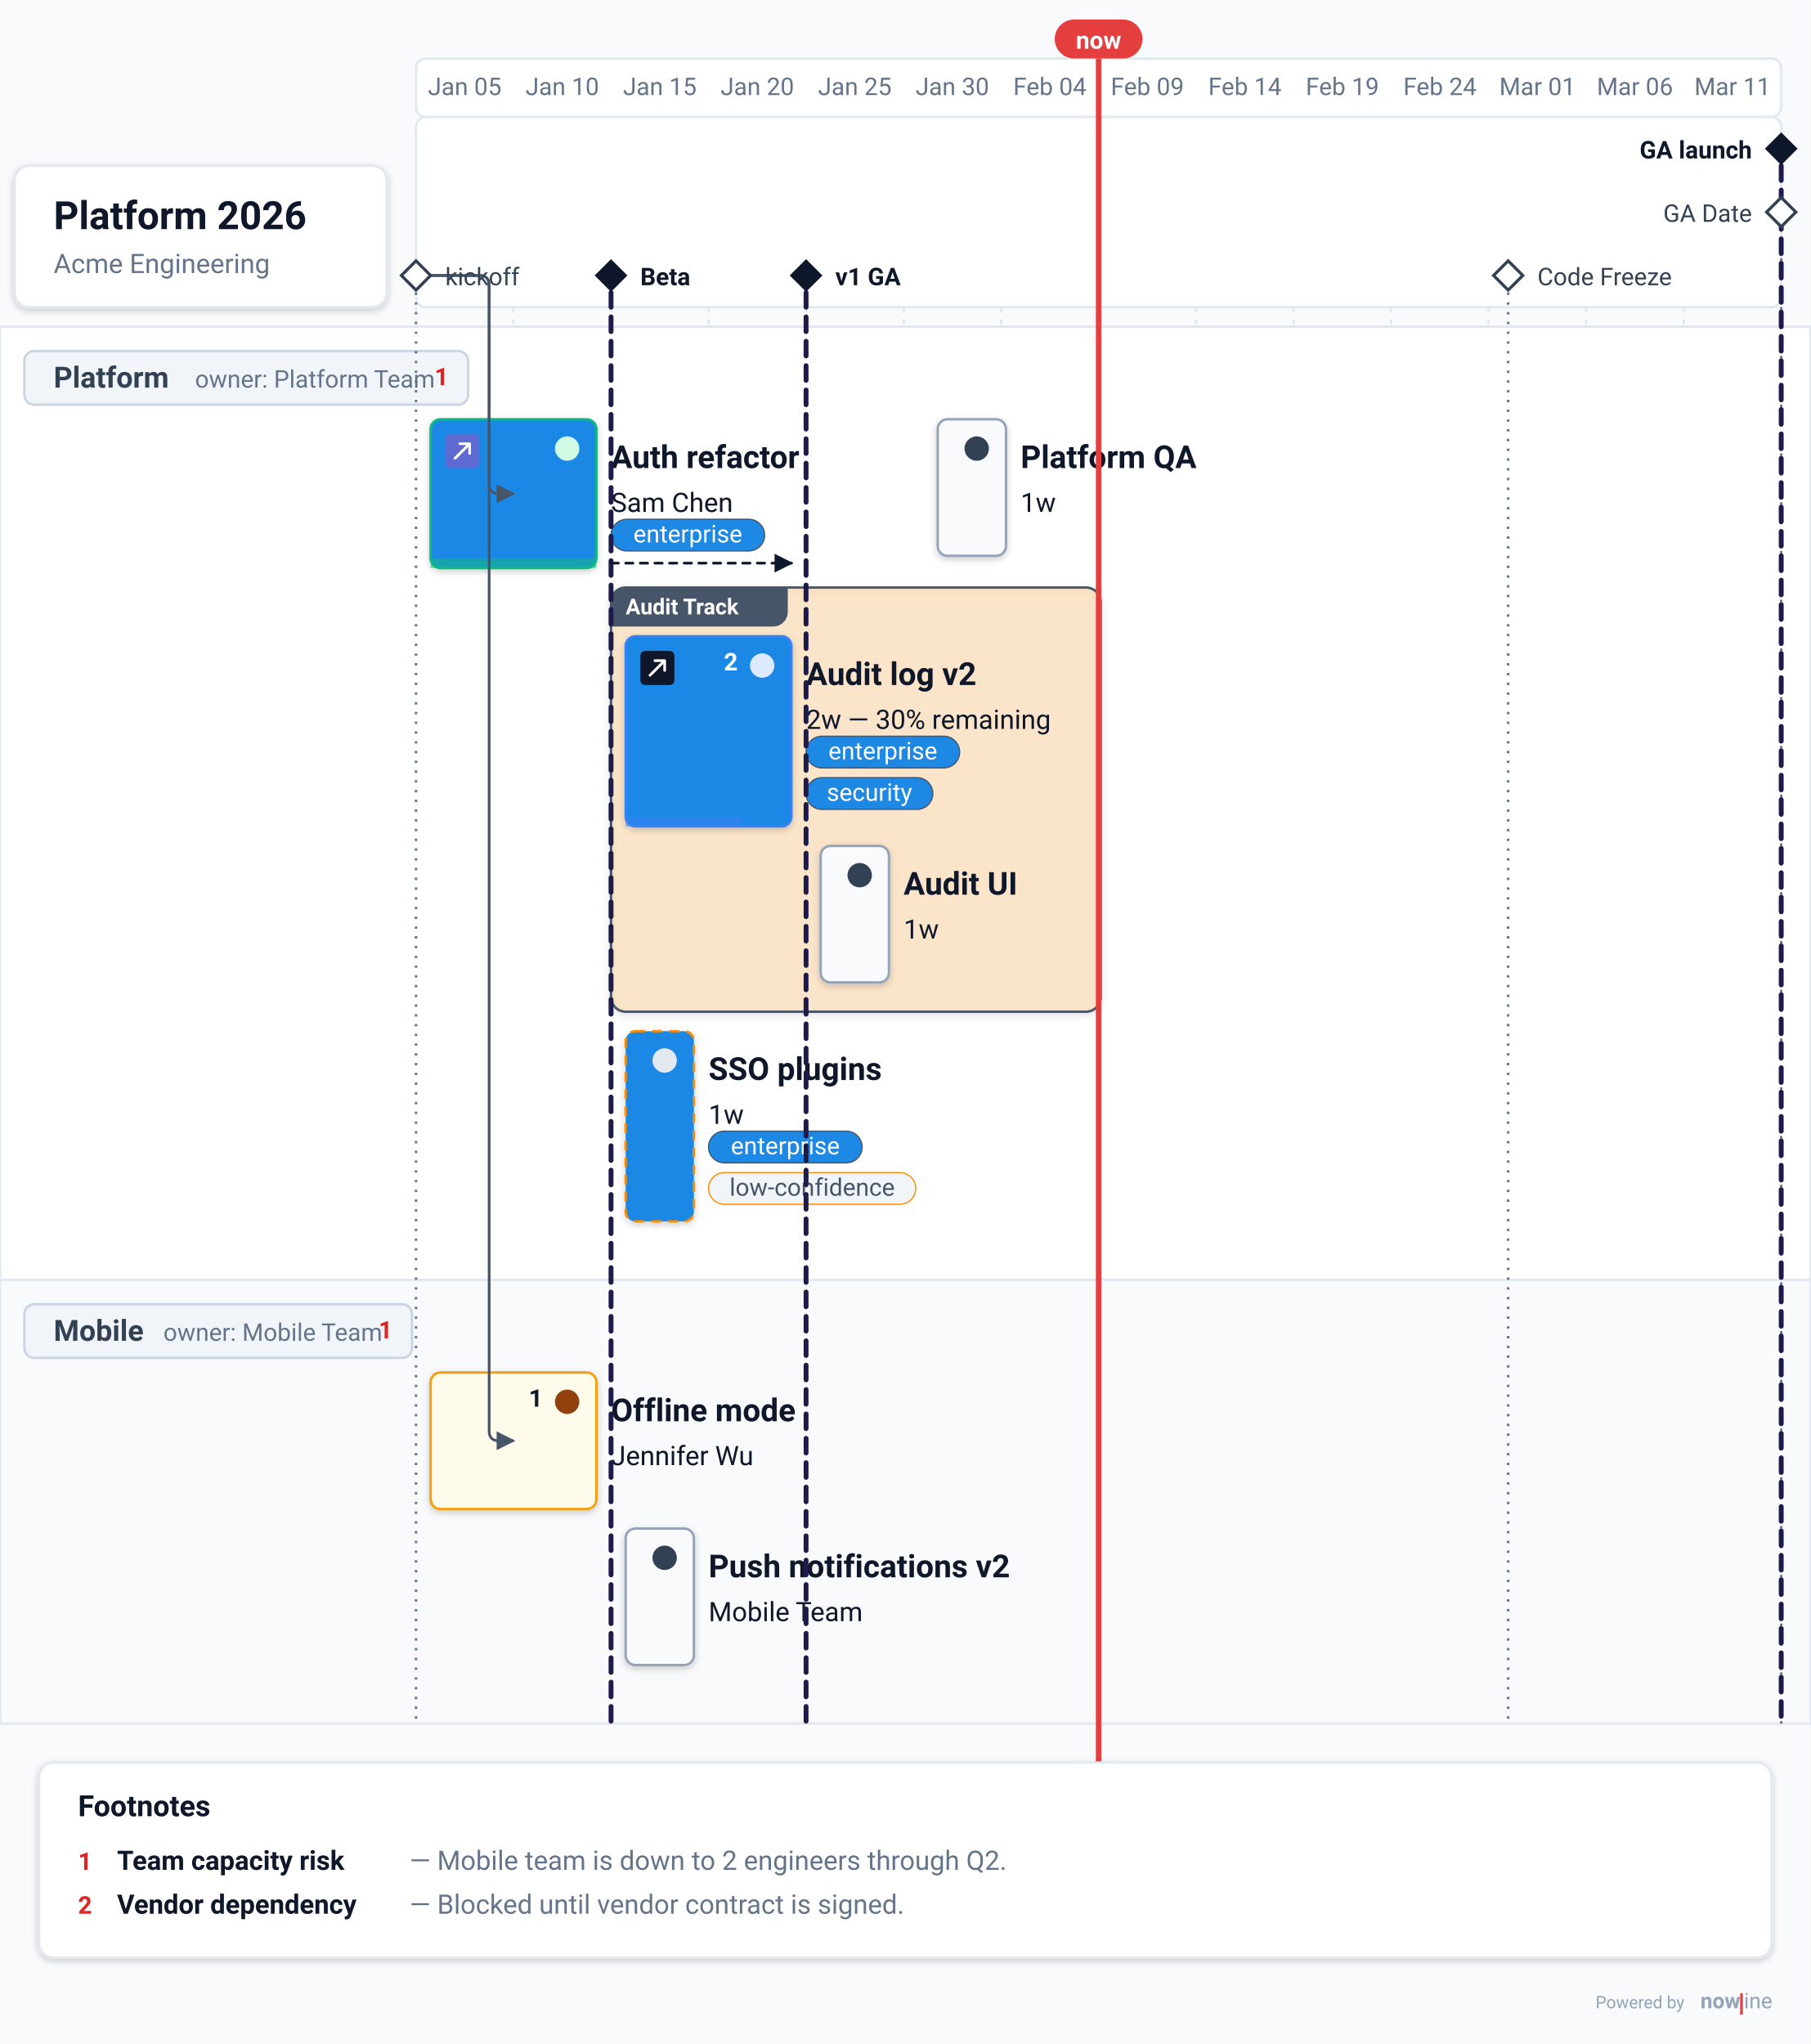
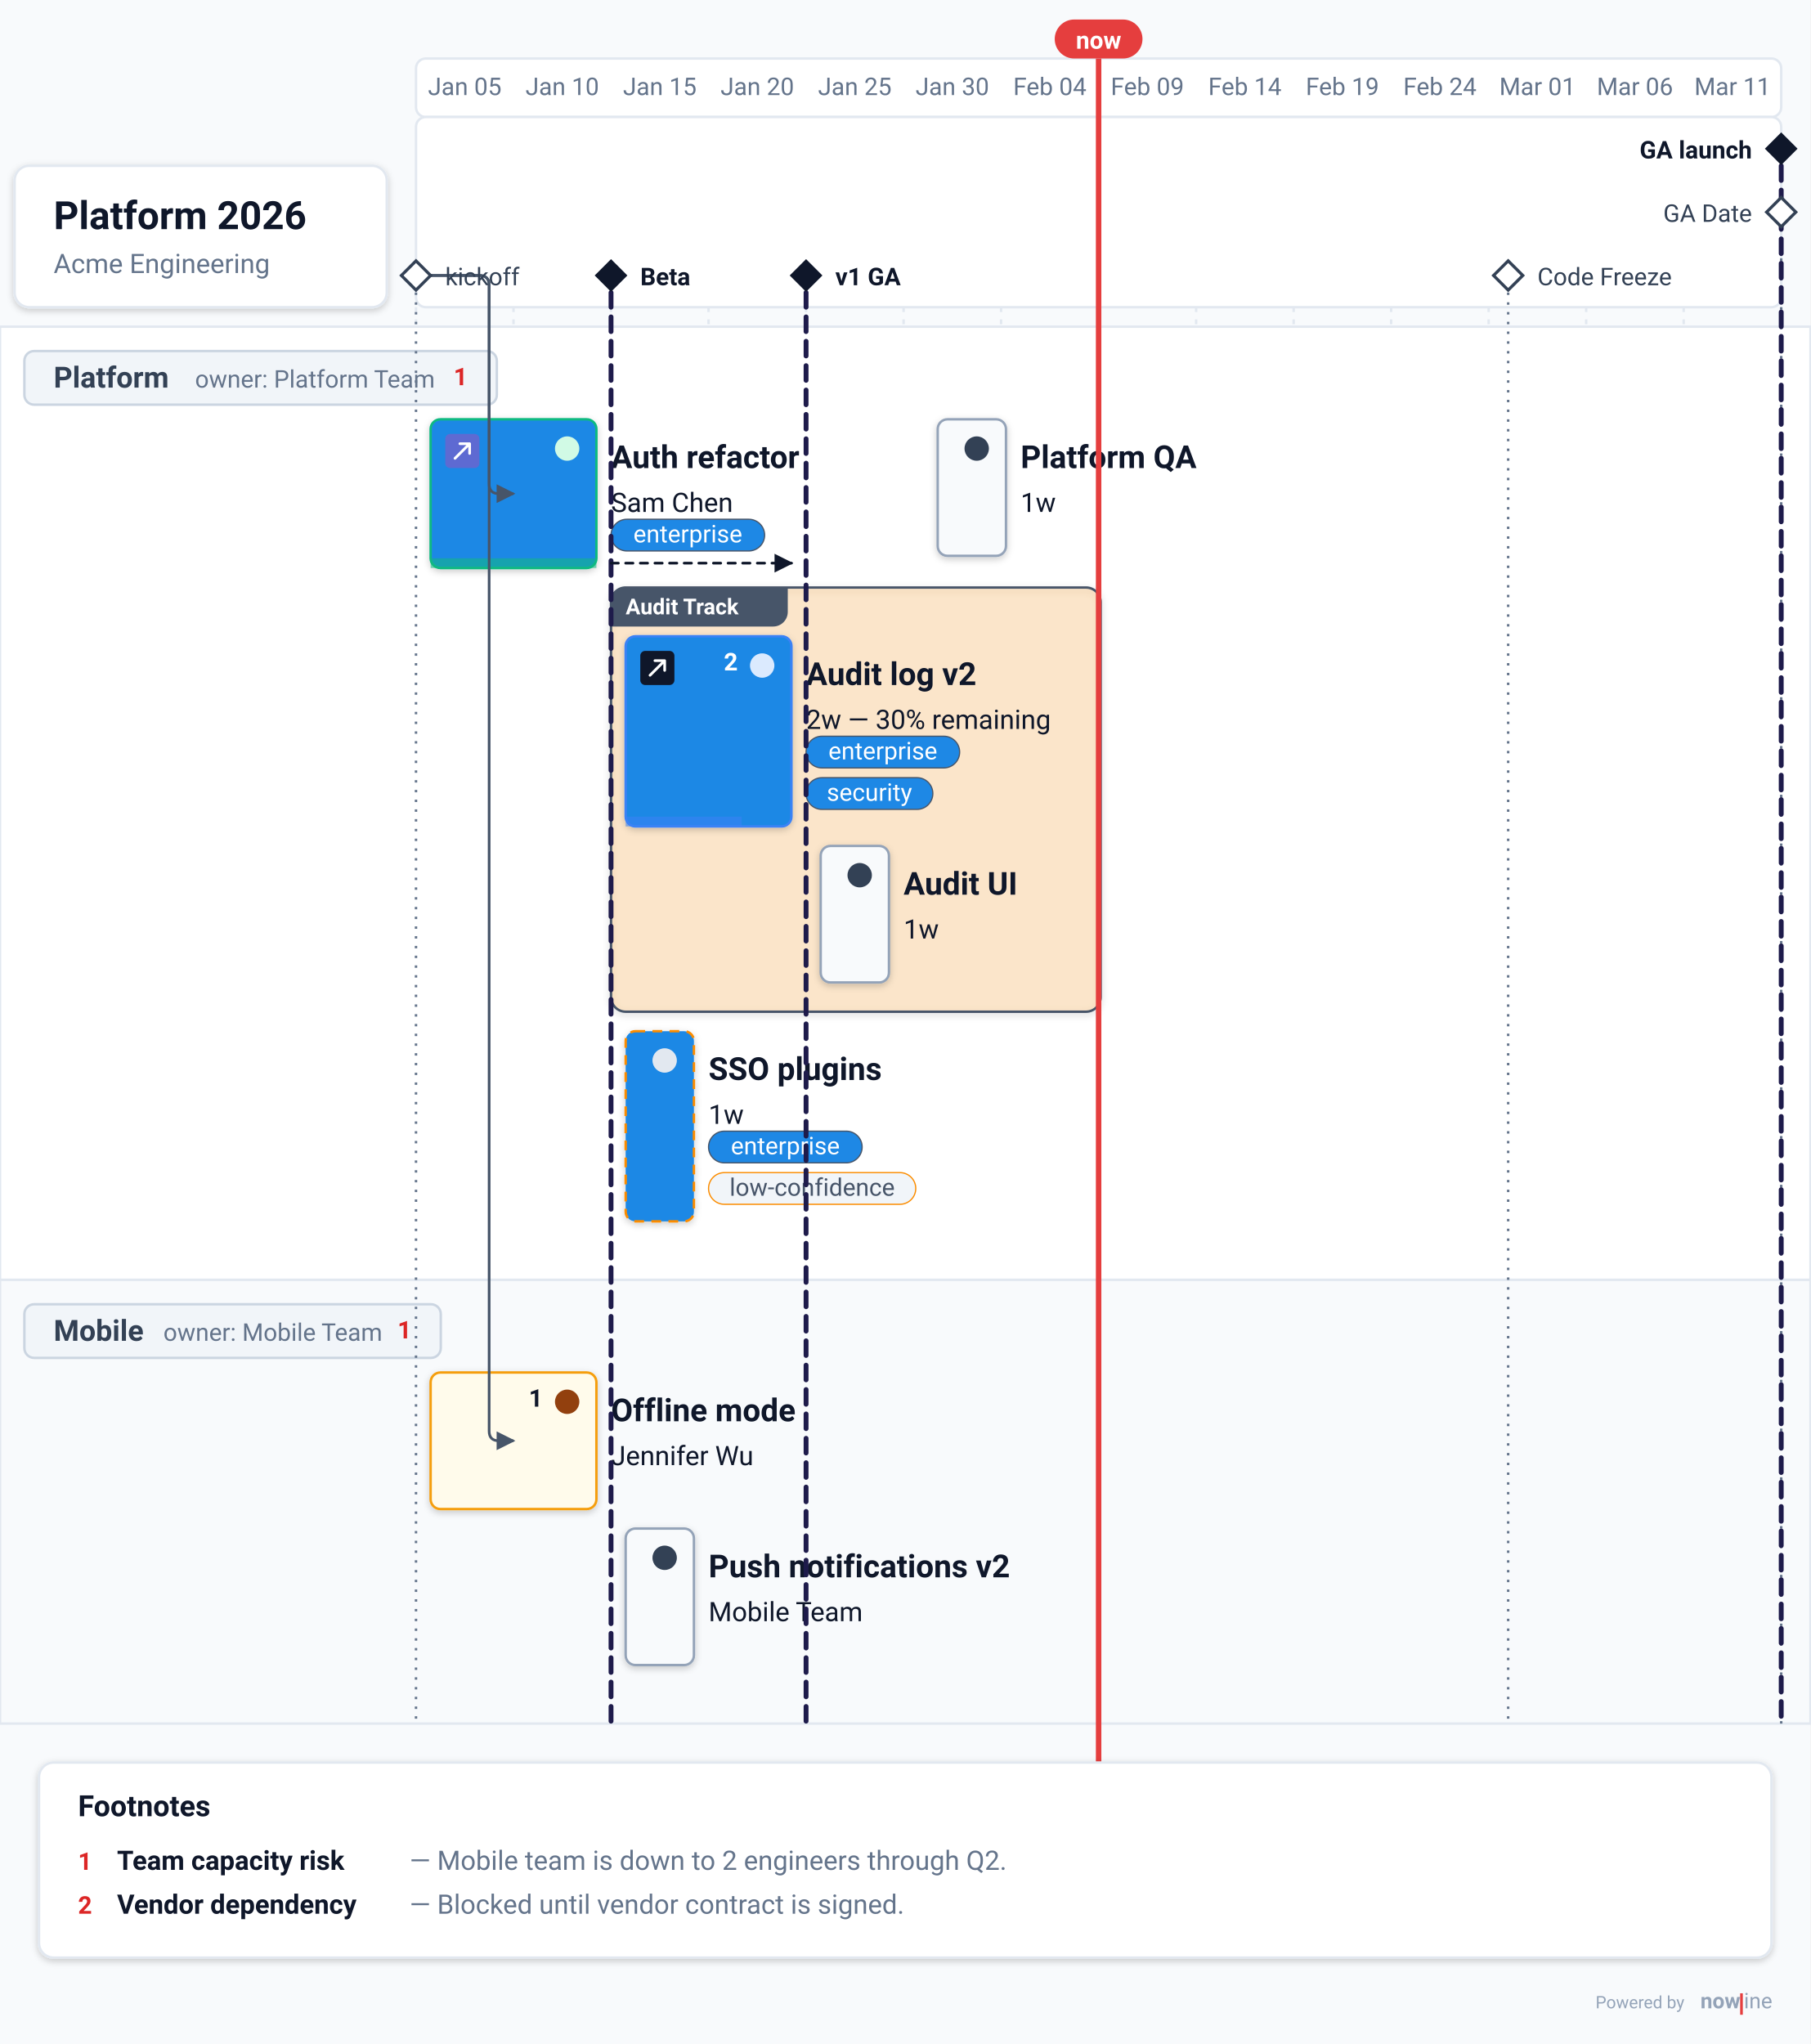
<svg xmlns="http://www.w3.org/2000/svg" data-generator="nowline" data-theme="light" height="838.44" viewBox="0 0 742.64 838.44" width="742.64">
  <defs>
    <filter height="200%" id="nl-0-root-shadow-subtle" width="200%" x="-50%" y="-50%">
      <feGaussianBlur in="SourceAlpha" stdDeviation="1.5" />
      <feOffset dx="0" dy="1" result="offsetblur" />
      <feComponentTransfer>
        <feFuncA type="linear" slope="0.2" />
      </feComponentTransfer>
      <feMerge>
        <feMergeNode />
        <feMergeNode in="SourceGraphic" />
      </feMerge>
    </filter>
    <filter height="200%" id="nl-0-root-shadow-fuzzy" width="200%" x="-50%" y="-50%">
      <feGaussianBlur in="SourceAlpha" stdDeviation="5" />
      <feOffset dx="0" dy="3" result="offsetblur" />
      <feComponentTransfer>
        <feFuncA type="linear" slope="0.3" />
      </feComponentTransfer>
      <feMerge>
        <feMergeNode />
        <feMergeNode in="SourceGraphic" />
      </feMerge>
    </filter>
    <filter height="200%" id="nl-0-root-shadow-hard" width="200%" x="-50%" y="-50%">
      <feGaussianBlur in="SourceAlpha" stdDeviation="0" />
      <feOffset dx="2" dy="2" result="offsetblur" />
      <feComponentTransfer>
        <feFuncA type="linear" slope="0.45" />
      </feComponentTransfer>
      <feMerge>
        <feMergeNode />
        <feMergeNode in="SourceGraphic" />
      </feMerge>
    </filter>
    <marker id="nl-arrow" viewBox="0 0 10 10" refX="9" refY="5" markerWidth="7" markerHeight="7" orient="auto">
      <path d="M 0 0 L 10 5 L 0 10 z" fill="#475569" />
    </marker>
    <marker id="nl-arrow-light" viewBox="0 0 10 10" refX="9" refY="5" markerWidth="7" markerHeight="7" orient="auto">
      <path d="M 0 0 L 10 5 L 0 10 z" fill="#94a3b8" />
    </marker>
    <marker id="nl-arrow-dark" viewBox="0 0 10 10" refX="9" refY="5" markerWidth="7" markerHeight="7" orient="auto">
      <path d="M 0 0 L 10 5 L 0 10 z" fill="#0f172a" />
    </marker>
  </defs>
  <rect fill="#f8fafc" height="838.44" width="742.64" x="0" y="0" />
  <g data-layer="timeline">
    <rect fill="#ffffff" height="24" rx="4" ry="4" stroke="#e2e8f0" stroke-width="1" width="560" x="170.64" y="24" />
    <rect fill="#ffffff" height="78" rx="4" ry="4" stroke="#e2e8f0" stroke-width="1" width="560" x="170.64" y="48" />
    <text fill="#64748b" font-family="system-ui, -apple-system, &quot;Segoe UI&quot;, Roboto, sans-serif" font-size="10" text-anchor="middle" x="190.64" y="39">Jan 05</text>
    <line stroke="#e2e8f0" stroke-dasharray="2 3" stroke-width="1" x1="170.64" x2="170.64" y1="126" y2="707" />
    <text fill="#64748b" font-family="system-ui, -apple-system, &quot;Segoe UI&quot;, Roboto, sans-serif" font-size="10" text-anchor="middle" x="230.64" y="39">Jan 10</text>
    <line stroke="#e2e8f0" stroke-dasharray="2 3" stroke-width="1" x1="210.64" x2="210.64" y1="126" y2="707" />
    <text fill="#64748b" font-family="system-ui, -apple-system, &quot;Segoe UI&quot;, Roboto, sans-serif" font-size="10" text-anchor="middle" x="270.64" y="39">Jan 15</text>
    <line stroke="#e2e8f0" stroke-dasharray="2 3" stroke-width="1" x1="250.64" x2="250.64" y1="126" y2="707" />
    <text fill="#64748b" font-family="system-ui, -apple-system, &quot;Segoe UI&quot;, Roboto, sans-serif" font-size="10" text-anchor="middle" x="310.64" y="39">Jan 20</text>
    <line stroke="#e2e8f0" stroke-dasharray="2 3" stroke-width="1" x1="290.64" x2="290.64" y1="126" y2="707" />
    <text fill="#64748b" font-family="system-ui, -apple-system, &quot;Segoe UI&quot;, Roboto, sans-serif" font-size="10" text-anchor="middle" x="350.64" y="39">Jan 25</text>
    <line stroke="#e2e8f0" stroke-dasharray="2 3" stroke-width="1" x1="330.64" x2="330.64" y1="126" y2="707" />
    <text fill="#64748b" font-family="system-ui, -apple-system, &quot;Segoe UI&quot;, Roboto, sans-serif" font-size="10" text-anchor="middle" x="390.64" y="39">Jan 30</text>
    <line stroke="#e2e8f0" stroke-dasharray="2 3" stroke-width="1" x1="370.64" x2="370.64" y1="126" y2="707" />
    <text fill="#64748b" font-family="system-ui, -apple-system, &quot;Segoe UI&quot;, Roboto, sans-serif" font-size="10" text-anchor="middle" x="430.64" y="39">Feb 04</text>
    <line stroke="#e2e8f0" stroke-dasharray="2 3" stroke-width="1" x1="410.64" x2="410.64" y1="126" y2="707" />
    <text fill="#64748b" font-family="system-ui, -apple-system, &quot;Segoe UI&quot;, Roboto, sans-serif" font-size="10" text-anchor="middle" x="470.64" y="39">Feb 09</text>
    <line stroke="#e2e8f0" stroke-dasharray="2 3" stroke-width="1" x1="450.64" x2="450.64" y1="126" y2="707" />
    <text fill="#64748b" font-family="system-ui, -apple-system, &quot;Segoe UI&quot;, Roboto, sans-serif" font-size="10" text-anchor="middle" x="510.64" y="39">Feb 14</text>
    <line stroke="#e2e8f0" stroke-dasharray="2 3" stroke-width="1" x1="490.64" x2="490.64" y1="126" y2="707" />
    <text fill="#64748b" font-family="system-ui, -apple-system, &quot;Segoe UI&quot;, Roboto, sans-serif" font-size="10" text-anchor="middle" x="550.64" y="39">Feb 19</text>
    <line stroke="#e2e8f0" stroke-dasharray="2 3" stroke-width="1" x1="530.64" x2="530.64" y1="126" y2="707" />
    <text fill="#64748b" font-family="system-ui, -apple-system, &quot;Segoe UI&quot;, Roboto, sans-serif" font-size="10" text-anchor="middle" x="590.64" y="39">Feb 24</text>
    <line stroke="#e2e8f0" stroke-dasharray="2 3" stroke-width="1" x1="570.64" x2="570.64" y1="126" y2="707" />
    <text fill="#64748b" font-family="system-ui, -apple-system, &quot;Segoe UI&quot;, Roboto, sans-serif" font-size="10" text-anchor="middle" x="630.64" y="39">Mar 01</text>
    <line stroke="#e2e8f0" stroke-dasharray="2 3" stroke-width="1" x1="610.64" x2="610.64" y1="126" y2="707" />
    <text fill="#64748b" font-family="system-ui, -apple-system, &quot;Segoe UI&quot;, Roboto, sans-serif" font-size="10" text-anchor="middle" x="670.64" y="39">Mar 06</text>
    <line stroke="#e2e8f0" stroke-dasharray="2 3" stroke-width="1" x1="650.64" x2="650.64" y1="126" y2="707" />
    <text fill="#64748b" font-family="system-ui, -apple-system, &quot;Segoe UI&quot;, Roboto, sans-serif" font-size="10" text-anchor="middle" x="710.64" y="39">Mar 11</text>
    <line stroke="#e2e8f0" stroke-dasharray="2 3" stroke-width="1" x1="690.64" x2="690.64" y1="126" y2="707" />
    <line stroke="#e2e8f0" stroke-dasharray="2 3" stroke-width="1" x1="730.64" x2="730.64" y1="126" y2="707" />
  </g>
  <g data-id="platform" data-layer="swimlane">
    <rect fill="#ffffff" height="391" stroke="#e2e8f0" stroke-width="1" width="742.64" x="0" y="134" />
-     <rect fill="#f1f5f9" height="22" rx="4" ry="4" stroke="#cbd5e1" stroke-width="1" width="182" x="10" y="144" />
+     <rect fill="#f1f5f9" height="22" rx="4" ry="4" stroke="#cbd5e1" stroke-width="1" width="193.8" x="10" y="144" />
    <text fill="#334155" font-family="system-ui, -apple-system, &quot;Segoe UI&quot;, Roboto, sans-serif" font-size="12" font-weight="600" x="22" y="159">Platform</text>
    <text fill="#64748b" font-family="system-ui, -apple-system, &quot;Segoe UI&quot;, Roboto, sans-serif" font-size="10" x="80" y="159">owner: Platform Team</text>
-     <text fill="#dc2626" font-family="system-ui, -apple-system, &quot;Segoe UI&quot;, Roboto, sans-serif" font-size="10" font-weight="700" text-anchor="end" x="184" y="158">1</text>
+     <text fill="#dc2626" font-family="system-ui, -apple-system, &quot;Segoe UI&quot;, Roboto, sans-serif" font-size="10" font-weight="700" text-anchor="end" x="191.8" y="158">1</text>
    <g data-id="auth-refactor" data-layer="item">
      <rect fill="#1e88e5" filter="url(#nl-0-root-shadow-subtle)" height="61" rx="4" ry="4" stroke="#10b981" stroke-width="1" width="68" x="176.64" y="172" />
      <rect fill="#10b981" height="4" opacity="0.55" width="68" x="176.64" y="229" />
      <circle cx="232.64" cy="184" fill="#d1fae5" r="5" />
      <text fill="#0f172a" font-family="system-ui, -apple-system, &quot;Segoe UI&quot;, Roboto, sans-serif" font-size="13" font-weight="600" x="250.64" y="192">Auth refactor</text>
      <text fill="#0f172a" font-family="system-ui, -apple-system, &quot;Segoe UI&quot;, Roboto, sans-serif" font-size="11" x="250.64" y="210">Sam Chen</text>
      <a href="https://linear.app/acme/issue/ENG-123" rel="noopener" target="_blank">
        <rect fill="#5e6ad2" height="14" rx="2" ry="2" width="14" x="182.64" y="178" />
        <path d="M186.64 188 L192.64 182 M188.64 182 H192.64 V186" fill="none" stroke="#ffffff" stroke-linecap="round" stroke-linejoin="round" stroke-width="1.1" />
      </a>
      <rect fill="#1e88e5" height="13" rx="6.5" ry="6.5" stroke="#475569" stroke-width="0.5" width="63" x="250.64" y="213" />
      <text fill="#ffffff" font-family="system-ui, -apple-system, &quot;Segoe UI&quot;, Roboto, sans-serif" font-size="10" font-style="normal" font-weight="400" text-anchor="middle" x="282.14" y="222.5">enterprise</text>
    </g>
    <g data-layer="parallel">
      <g data-id="audit-track" data-layer="group">
        <rect fill="#fb8c00" fill-opacity="0.18" filter="url(#nl-0-root-shadow-subtle)" height="174" rx="6" ry="6" stroke="#475569" stroke-width="1" width="200.84" x="250.64" y="241" />
        <path d="M256.64 241H323.14V251A6 6 0 0 1 317.14 257H250.64V247A6 6 0 0 1 256.64 241Z" fill="#475569" />
        <text fill="#ffffff" font-family="system-ui, -apple-system, &quot;Segoe UI&quot;, Roboto, sans-serif" font-size="9" font-weight="600" x="256.64" y="252">Audit Track</text>
        <g data-id="audit-log" data-layer="item">
          <rect fill="#1e88e5" filter="url(#nl-0-root-shadow-subtle)" height="78" rx="4" ry="4" stroke="#3b82f6" stroke-width="1" width="68" x="256.64" y="261" />
          <rect fill="#3b82f6" height="4" opacity="0.55" width="47.6" x="256.64" y="335" />
          <circle cx="312.64" cy="273" fill="#dbeafe" r="5" />
          <text fill="#0f172a" font-family="system-ui, -apple-system, &quot;Segoe UI&quot;, Roboto, sans-serif" font-size="13" font-weight="600" x="330.64" y="281">Audit log v2</text>
          <text fill="#0f172a" font-family="system-ui, -apple-system, &quot;Segoe UI&quot;, Roboto, sans-serif" font-size="11" x="330.64" y="299">2w — 30% remaining</text>
          <text fill="#ffffff" font-family="system-ui, -apple-system, &quot;Segoe UI&quot;, Roboto, sans-serif" font-size="10" font-weight="700" text-anchor="end" x="302.64" y="275">2</text>
          <a href="https://wiki.acme.com/audit" rel="noopener" target="_blank">
            <rect fill="#0f172a" height="14" rx="2" ry="2" width="14" x="262.64" y="267" />
            <path d="M266.64 277 L272.64 271 M268.64 271 H272.64 V275" fill="none" stroke="#ffffff" stroke-linecap="round" stroke-linejoin="round" stroke-width="1.1" />
          </a>
          <rect fill="#1e88e5" height="13" rx="6.5" ry="6.5" stroke="#475569" stroke-width="0.5" width="63" x="330.64" y="302" />
          <text fill="#ffffff" font-family="system-ui, -apple-system, &quot;Segoe UI&quot;, Roboto, sans-serif" font-size="10" font-style="normal" font-weight="400" text-anchor="middle" x="362.14" y="311.5">enterprise</text>
          <rect fill="#1e88e5" height="13" rx="6.5" ry="6.5" stroke="#475569" stroke-width="0.5" width="52" x="330.64" y="319" />
          <text fill="#ffffff" font-family="system-ui, -apple-system, &quot;Segoe UI&quot;, Roboto, sans-serif" font-size="10" font-style="normal" font-weight="400" text-anchor="middle" x="356.64" y="328.5">security</text>
        </g>
        <g data-id="audit-ui" data-layer="item">
          <rect fill="#f8fafc" filter="url(#nl-0-root-shadow-subtle)" height="56" rx="4" ry="4" stroke="#94a3b8" stroke-width="1" width="28" x="336.64" y="347" />
          <circle cx="352.64" cy="359" fill="#334155" r="5" />
          <text fill="#0f172a" font-family="system-ui, -apple-system, &quot;Segoe UI&quot;, Roboto, sans-serif" font-size="13" font-weight="600" x="370.64" y="367">Audit UI</text>
          <text fill="#0f172a" font-family="system-ui, -apple-system, &quot;Segoe UI&quot;, Roboto, sans-serif" font-size="11" x="370.64" y="385">1w</text>
        </g>
      </g>
      <g data-id="sso" data-layer="item">
        <rect fill="#1e88e5" filter="url(#nl-0-root-shadow-subtle)" height="78" rx="4" ry="4" stroke="#fb8c00" stroke-dasharray="4 3" stroke-width="1" width="28" x="256.64" y="423" />
        <circle cx="272.64" cy="435" fill="#e2e8f0" r="5" />
        <text fill="#0f172a" font-family="system-ui, -apple-system, &quot;Segoe UI&quot;, Roboto, sans-serif" font-size="13" font-weight="600" x="290.64" y="443">SSO plugins</text>
        <text fill="#0f172a" font-family="system-ui, -apple-system, &quot;Segoe UI&quot;, Roboto, sans-serif" font-size="11" x="290.64" y="461">1w</text>
        <rect fill="#1e88e5" height="13" rx="6.5" ry="6.5" stroke="#475569" stroke-width="0.5" width="63" x="290.64" y="464" />
        <text fill="#ffffff" font-family="system-ui, -apple-system, &quot;Segoe UI&quot;, Roboto, sans-serif" font-size="10" font-style="normal" font-weight="400" text-anchor="middle" x="322.14" y="473.5">enterprise</text>
        <rect fill="#f1f5f9" height="13" rx="6.5" ry="6.5" stroke="#fb8c00" stroke-width="0.5" width="85" x="290.64" y="481" />
        <text fill="#475569" font-family="system-ui, -apple-system, &quot;Segoe UI&quot;, Roboto, sans-serif" font-size="10" font-style="normal" font-weight="400" text-anchor="middle" x="333.14" y="490.5">low-confidence</text>
      </g>
    </g>
    <g data-id="platform-qa" data-layer="item">
      <rect fill="#f8fafc" filter="url(#nl-0-root-shadow-subtle)" height="56" rx="4" ry="4" stroke="#94a3b8" stroke-width="1" width="28" x="384.64" y="172" />
      <circle cx="400.64" cy="184" fill="#334155" r="5" />
      <text fill="#0f172a" font-family="system-ui, -apple-system, &quot;Segoe UI&quot;, Roboto, sans-serif" font-size="13" font-weight="600" x="418.64" y="192">Platform QA</text>
      <text fill="#0f172a" font-family="system-ui, -apple-system, &quot;Segoe UI&quot;, Roboto, sans-serif" font-size="11" x="418.64" y="210">1w</text>
    </g>
  </g>
  <g data-id="mobile" data-layer="swimlane">
    <rect fill="#f8fafc" height="182" stroke="#e2e8f0" stroke-width="1" width="742.64" x="0" y="525" />
-     <rect fill="#f1f5f9" height="22" rx="4" ry="4" stroke="#cbd5e1" stroke-width="1" width="159" x="10" y="535" />
+     <rect fill="#f1f5f9" height="22" rx="4" ry="4" stroke="#cbd5e1" stroke-width="1" width="170.8" x="10" y="535" />
    <text fill="#334155" font-family="system-ui, -apple-system, &quot;Segoe UI&quot;, Roboto, sans-serif" font-size="12" font-weight="600" x="22" y="550">Mobile</text>
    <text fill="#64748b" font-family="system-ui, -apple-system, &quot;Segoe UI&quot;, Roboto, sans-serif" font-size="10" x="67" y="550">owner: Mobile Team</text>
-     <text fill="#dc2626" font-family="system-ui, -apple-system, &quot;Segoe UI&quot;, Roboto, sans-serif" font-size="10" font-weight="700" text-anchor="end" x="161" y="549">1</text>
+     <text fill="#dc2626" font-family="system-ui, -apple-system, &quot;Segoe UI&quot;, Roboto, sans-serif" font-size="10" font-weight="700" text-anchor="end" x="168.8" y="549">1</text>
    <g data-id="offline" data-layer="item">
      <rect fill="#fffbeb" filter="url(#nl-0-root-shadow-subtle)" height="56" rx="4" ry="4" stroke="#f59e0b" stroke-width="1" width="68" x="176.64" y="563" />
      <circle cx="232.64" cy="575" fill="#92400e" r="5" />
      <text fill="#0f172a" font-family="system-ui, -apple-system, &quot;Segoe UI&quot;, Roboto, sans-serif" font-size="13" font-weight="600" x="250.64" y="583">Offline mode</text>
      <text fill="#0f172a" font-family="system-ui, -apple-system, &quot;Segoe UI&quot;, Roboto, sans-serif" font-size="11" x="250.64" y="601">Jennifer Wu</text>
      <text fill="#0f172a" font-family="system-ui, -apple-system, &quot;Segoe UI&quot;, Roboto, sans-serif" font-size="10" font-weight="700" text-anchor="end" x="222.64" y="577">1</text>
    </g>
    <g data-id="push-v2" data-layer="item">
      <rect fill="#f8fafc" filter="url(#nl-0-root-shadow-subtle)" height="56" rx="4" ry="4" stroke="#94a3b8" stroke-width="1" width="28" x="256.64" y="627" />
      <circle cx="272.64" cy="639" fill="#334155" r="5" />
      <text fill="#0f172a" font-family="system-ui, -apple-system, &quot;Segoe UI&quot;, Roboto, sans-serif" font-size="13" font-weight="600" x="290.64" y="647">Push notifications v2</text>
      <text fill="#0f172a" font-family="system-ui, -apple-system, &quot;Segoe UI&quot;, Roboto, sans-serif" font-size="11" x="290.64" y="665">Mobile Team</text>
    </g>
  </g>
  <path d="M170.64 113 L196.64 113 Q200.64 113 200.64 117 L200.64 198.5 Q200.64 202.5 204.64 202.5 L210.64 202.5" fill="none" marker-end="url(#nl-arrow)" stroke="#475569" stroke-linejoin="round" stroke-width="1.1" />
  <path d="M170.64 113 L196.64 113 Q200.64 113 200.64 117 L200.64 587 Q200.64 591 204.64 591 L210.64 591" fill="none" marker-end="url(#nl-arrow)" stroke="#475569" stroke-linejoin="round" stroke-width="1.1" />
  <line stroke="#64748b" stroke-dasharray="1 3" stroke-width="1" x1="170.64" x2="170.64" y1="120" y2="707" />
  <line stroke="#64748b" stroke-dasharray="1 3" stroke-width="1" x1="618.64" x2="618.64" y1="120" y2="707" />
  <line stroke="#64748b" stroke-dasharray="1 3" stroke-width="1" x1="730.64" x2="730.64" y1="94" y2="707" />
  <line stroke="#1e1b4b" stroke-dasharray="6 4" stroke-linecap="round" stroke-width="2" x1="250.64" x2="250.64" y1="120" y2="707" />
  <line stroke="#1e1b4b" stroke-dasharray="6 4" stroke-linecap="round" stroke-width="2" x1="330.64" x2="330.64" y1="120" y2="707" />
  <path d="M250.64 231 H324.64" fill="none" marker-end="url(#nl-arrow-dark)" stroke="#0f172a" stroke-dasharray="3 3" stroke-linecap="round" stroke-width="1.1" />
  <line stroke="#1e1b4b" stroke-dasharray="6 4" stroke-linecap="round" stroke-width="2" x1="730.64" x2="730.64" y1="68" y2="707" />
  <g data-id="kickoff" data-layer="anchor">
    <path d="M170.64 107 L176.64 113 L170.64 119 L164.64 113 Z" fill="#ffffff" stroke="#334155" stroke-width="1.25" />
    <text fill="#334155" font-family="system-ui, -apple-system, &quot;Segoe UI&quot;, Roboto, sans-serif" font-size="10" x="182.64" y="117">kickoff</text>
  </g>
  <g data-id="code-freeze" data-layer="anchor">
    <path d="M618.64 107 L624.64 113 L618.64 119 L612.64 113 Z" fill="#ffffff" stroke="#334155" stroke-width="1.25" />
    <text fill="#334155" font-family="system-ui, -apple-system, &quot;Segoe UI&quot;, Roboto, sans-serif" font-size="10" x="630.64" y="117">Code Freeze</text>
  </g>
  <g data-id="ga-date" data-layer="anchor">
    <path d="M730.64 81 L736.64 87 L730.64 93 L724.64 87 Z" fill="#ffffff" stroke="#334155" stroke-width="1.25" />
    <text fill="#334155" font-family="system-ui, -apple-system, &quot;Segoe UI&quot;, Roboto, sans-serif" font-size="10" text-anchor="end" x="718.64" y="91">GA Date</text>
  </g>
  <g data-id="beta" data-layer="milestone">
    <path d="M250.64 107 L256.64 113 L250.64 119 L244.64 113 Z" fill="#0f172a" stroke="#0f172a" stroke-width="1" />
    <text fill="#0f172a" font-family="system-ui, -apple-system, &quot;Segoe UI&quot;, Roboto, sans-serif" font-size="10" font-weight="600" x="262.64" y="117">Beta</text>
  </g>
  <g data-id="v1-ga" data-layer="milestone">
    <path d="M330.64 107 L336.64 113 L330.64 119 L324.64 113 Z" fill="#0f172a" stroke="#0f172a" stroke-width="1" />
    <text fill="#0f172a" font-family="system-ui, -apple-system, &quot;Segoe UI&quot;, Roboto, sans-serif" font-size="10" font-weight="600" x="342.64" y="117">v1 GA</text>
  </g>
  <g data-id="ga-launch" data-layer="milestone">
    <path d="M730.64 55 L736.64 61 L730.64 67 L724.64 61 Z" fill="#0f172a" stroke="#0f172a" stroke-width="1" />
    <text fill="#0f172a" font-family="system-ui, -apple-system, &quot;Segoe UI&quot;, Roboto, sans-serif" font-size="10" font-weight="600" text-anchor="end" x="718.64" y="65">GA launch</text>
  </g>
  <g data-layer="nowline">
    <line stroke="#e53e3e" stroke-width="2.25" x1="450.64" x2="450.64" y1="24" y2="803" />
    <rect fill="#e53e3e" height="16" rx="8" ry="8" width="36" x="432.64" y="8" />
    <text fill="#ffffff" font-family="system-ui, -apple-system, &quot;Segoe UI&quot;, Roboto, sans-serif" font-size="10" font-weight="700" text-anchor="middle" x="450.64" y="20">now</text>
  </g>
  <g data-layer="footnotes">
    <rect fill="#ffffff" filter="url(#nl-0-root-shadow-subtle)" height="80" rx="6" ry="6" stroke="#e2e8f0" stroke-width="1" width="710.64" x="16" y="723" />
    <text fill="#0f172a" font-family="system-ui, -apple-system, &quot;Segoe UI&quot;, Roboto, sans-serif" font-size="12" font-weight="700" x="32" y="745">Footnotes</text>
    <text fill="#dc2626" font-family="system-ui, -apple-system, &quot;Segoe UI&quot;, Roboto, sans-serif" font-size="10" font-weight="700" x="32" y="767">1</text>
    <text fill="#0f172a" font-family="system-ui, -apple-system, &quot;Segoe UI&quot;, Roboto, sans-serif" font-size="11" font-weight="600" x="48" y="767">Team capacity risk</text>
    <text fill="#64748b" font-family="system-ui, -apple-system, &quot;Segoe UI&quot;, Roboto, sans-serif" font-size="11" x="168" y="767">— Mobile team is down to 2 engineers through Q2.</text>
    <text fill="#dc2626" font-family="system-ui, -apple-system, &quot;Segoe UI&quot;, Roboto, sans-serif" font-size="10" font-weight="700" x="32" y="785">2</text>
    <text fill="#0f172a" font-family="system-ui, -apple-system, &quot;Segoe UI&quot;, Roboto, sans-serif" font-size="11" font-weight="600" x="48" y="785">Vendor dependency</text>
    <text fill="#64748b" font-family="system-ui, -apple-system, &quot;Segoe UI&quot;, Roboto, sans-serif" font-size="11" x="168" y="785">— Blocked until vendor contract is signed.</text>
  </g>
  <g data-id="nl-0-root-header" data-layer="header">
    <rect fill="#ffffff" filter="url(#nl-0-root-shadow-subtle)" height="58" rx="6" ry="6" stroke="#e2e8f0" stroke-width="1" width="152.64" x="6" y="68" />
    <text fill="#0f172a" font-family="system-ui, -apple-system, &quot;Segoe UI&quot;, Roboto, sans-serif" font-size="16" font-weight="600" x="22" y="94">Platform 2026</text>
    <text fill="#64748b" font-family="system-ui, -apple-system, &quot;Segoe UI&quot;, Roboto, sans-serif" font-size="11" x="22" y="112">Acme Engineering</text>
  </g>
  <a aria-label="Powered by nowline" href="https://nowline.io" rel="noopener" target="_blank">
    <g data-layer="attribution">
      <g transform="translate(654.48 815) scale(0.22)">
        <text fill="#94a3b8" font-family="system-ui, -apple-system, &quot;Segoe UI&quot;, Roboto, sans-serif" font-size="32" font-weight="400" x="0" y="40">Powered by</text>
        <text fill="#94a3b8" font-family="system-ui, -apple-system, &quot;Segoe UI&quot;, Roboto, sans-serif" font-size="40" font-weight="700" x="195.6" y="40">now</text>
        <rect fill="#e53e3e" height="40" width="5" x="269.6" y="12" />
        <text fill="#94a3b8" font-family="system-ui, -apple-system, &quot;Segoe UI&quot;, Roboto, sans-serif" font-size="40" font-weight="400" x="276.6" y="40">ine</text>
      </g>
    </g>
  </a>
</svg>
